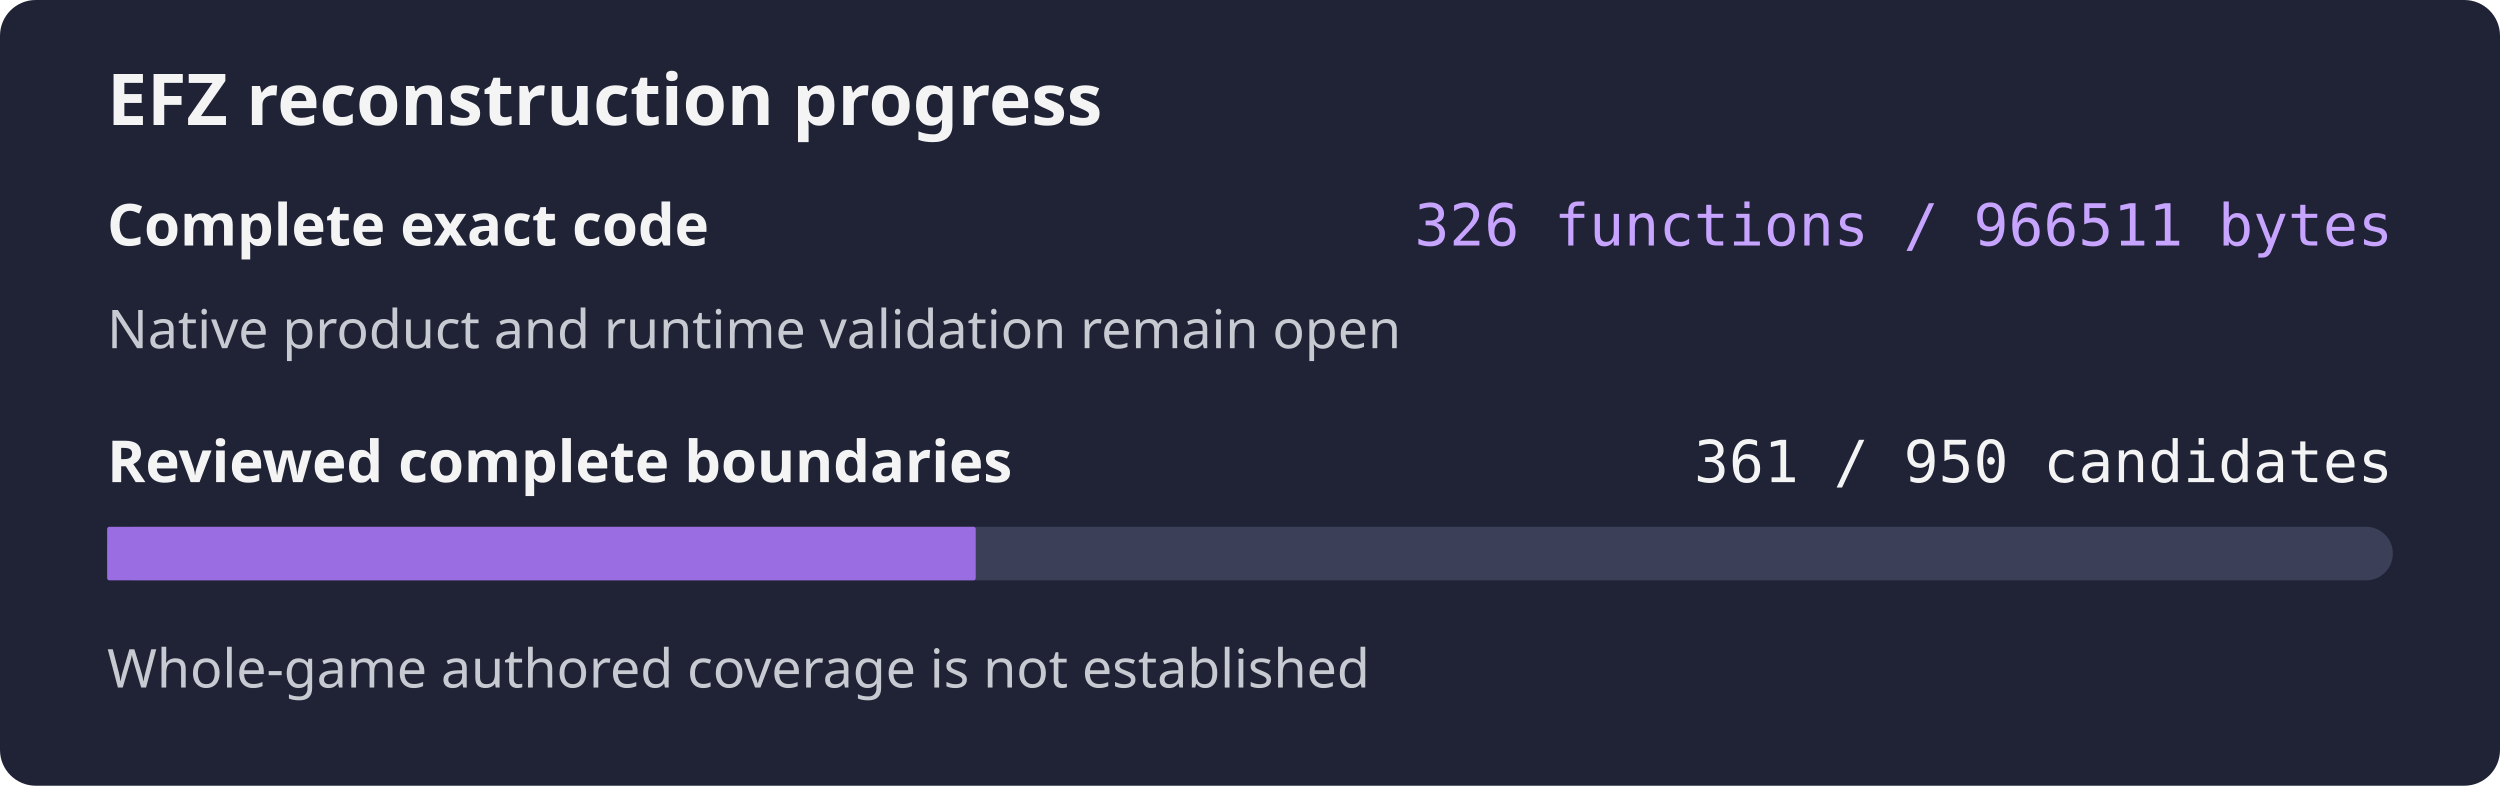
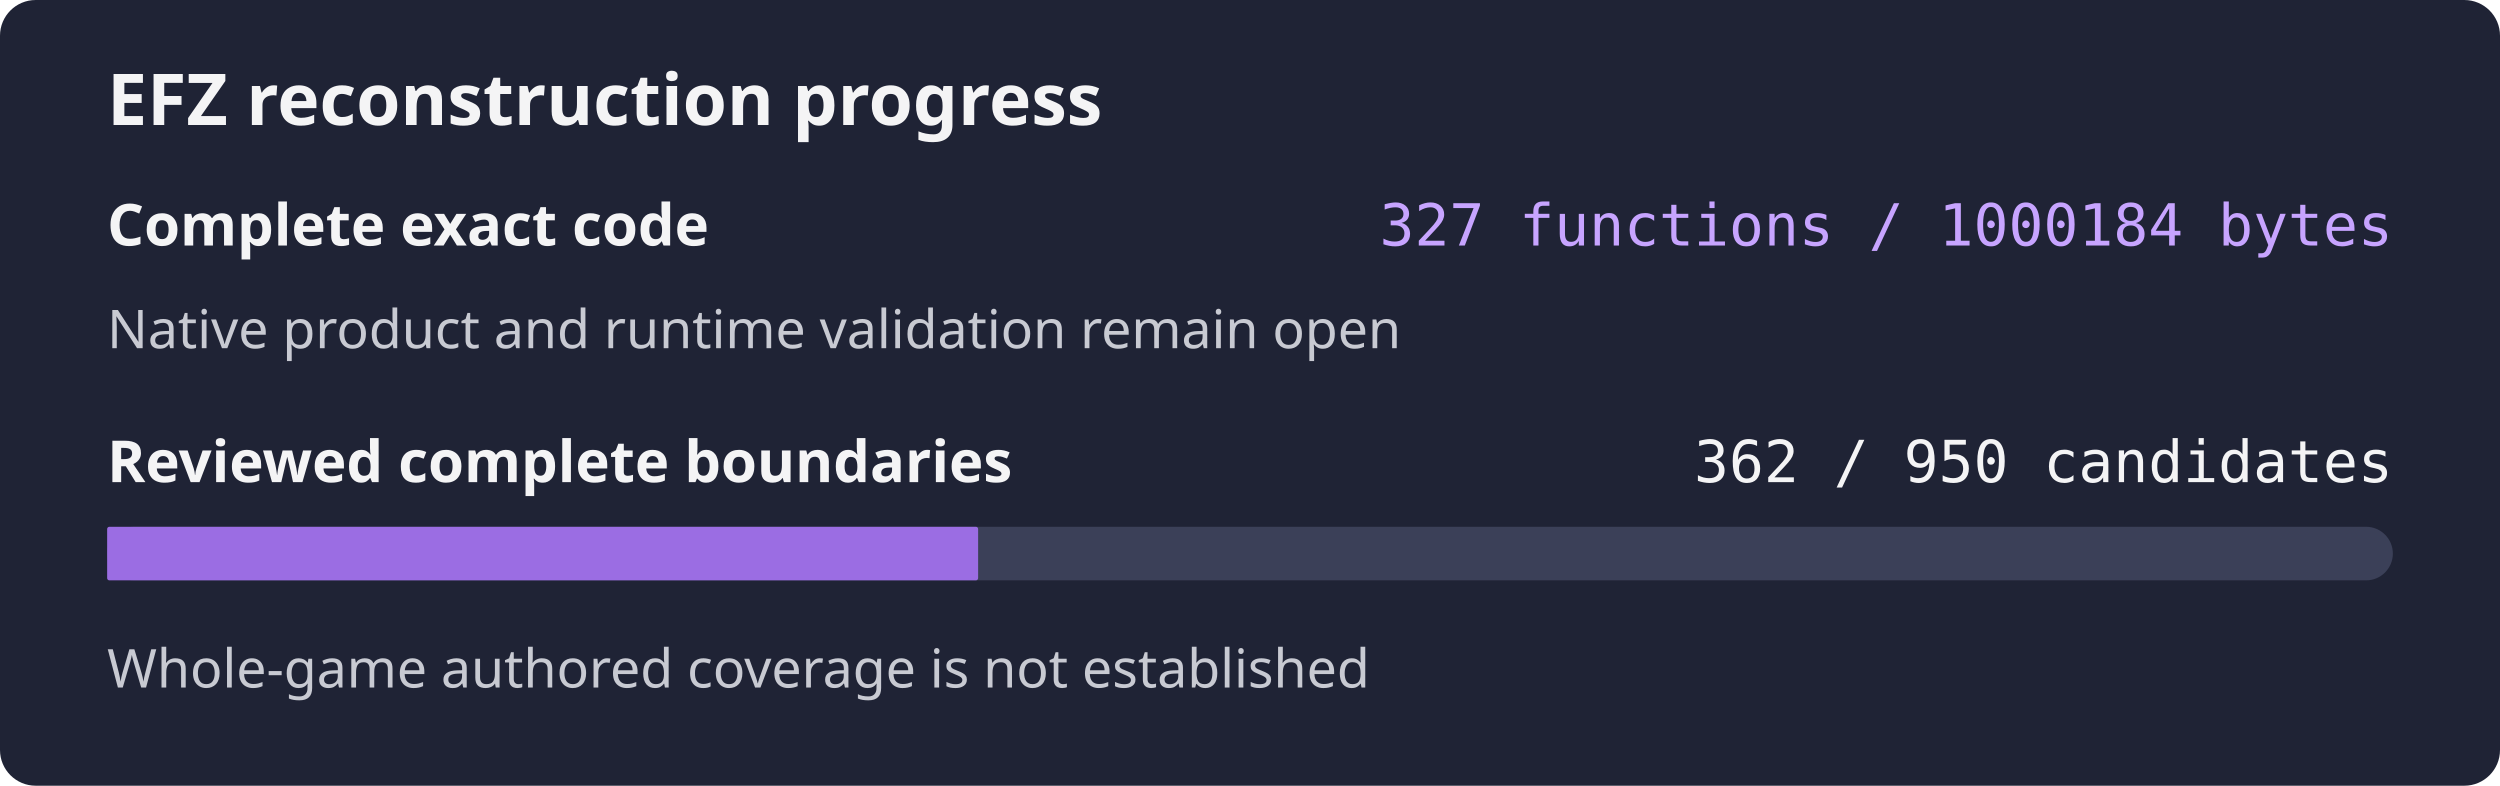
- <svg xmlns="http://www.w3.org/2000/svg" width="560" height="176" role="img" aria-label="EFZ reconstruction: 326 exact functions, 966511 exact bytes; 361 reviewed boundaries out of 950 candidates">
+ <svg xmlns="http://www.w3.org/2000/svg" width="560" height="176" role="img" aria-label="EFZ reconstruction: 327 exact functions, 1000184 exact bytes; 362 reviewed boundaries out of 950 candidates">
  <rect width="560" height="176" rx="8" fill="#1f2335" />
  <text x="24" y="28" fill="#f4f4f5" font-family="sans-serif" font-size="16" font-weight="600">EFZ reconstruction progress</text>
  <text x="24" y="55" fill="#f4f4f5" font-family="sans-serif" font-size="13" font-weight="600">Complete exact code</text>
-   <text x="536" y="55" fill="#c7a4ff" text-anchor="end" font-family="monospace" font-size="13">326 functions / 966511 bytes</text>
+   <text x="536" y="55" fill="#c7a4ff" text-anchor="end" font-family="monospace" font-size="13">327 functions / 1000184 bytes</text>
  <text x="24" y="78" fill="#c8cad2" font-family="sans-serif" font-size="12">Native product and runtime validation remain open</text>
  <text x="24" y="108" fill="#f4f4f5" font-family="sans-serif" font-size="13" font-weight="600">Reviewed complete boundaries</text>
-   <text x="536" y="108" fill="#f4f4f5" text-anchor="end" font-family="monospace" font-size="13">361 / 950 candidates</text>
+   <text x="536" y="108" fill="#f4f4f5" text-anchor="end" font-family="monospace" font-size="13">362 / 950 candidates</text>
  <rect x="24" y="118" width="512" height="12" rx="6" fill="#3b4058" />
-   <rect x="24" y="118" width="194.56" height="12" rx="0.5" fill="#9b6de3" />
+   <rect x="24" y="118" width="195.10" height="12" rx="0.5" fill="#9b6de3" />
  <text x="24" y="154" fill="#c8cad2" font-family="sans-serif" font-size="12">Whole-game authored coverage is not established</text>
</svg>
